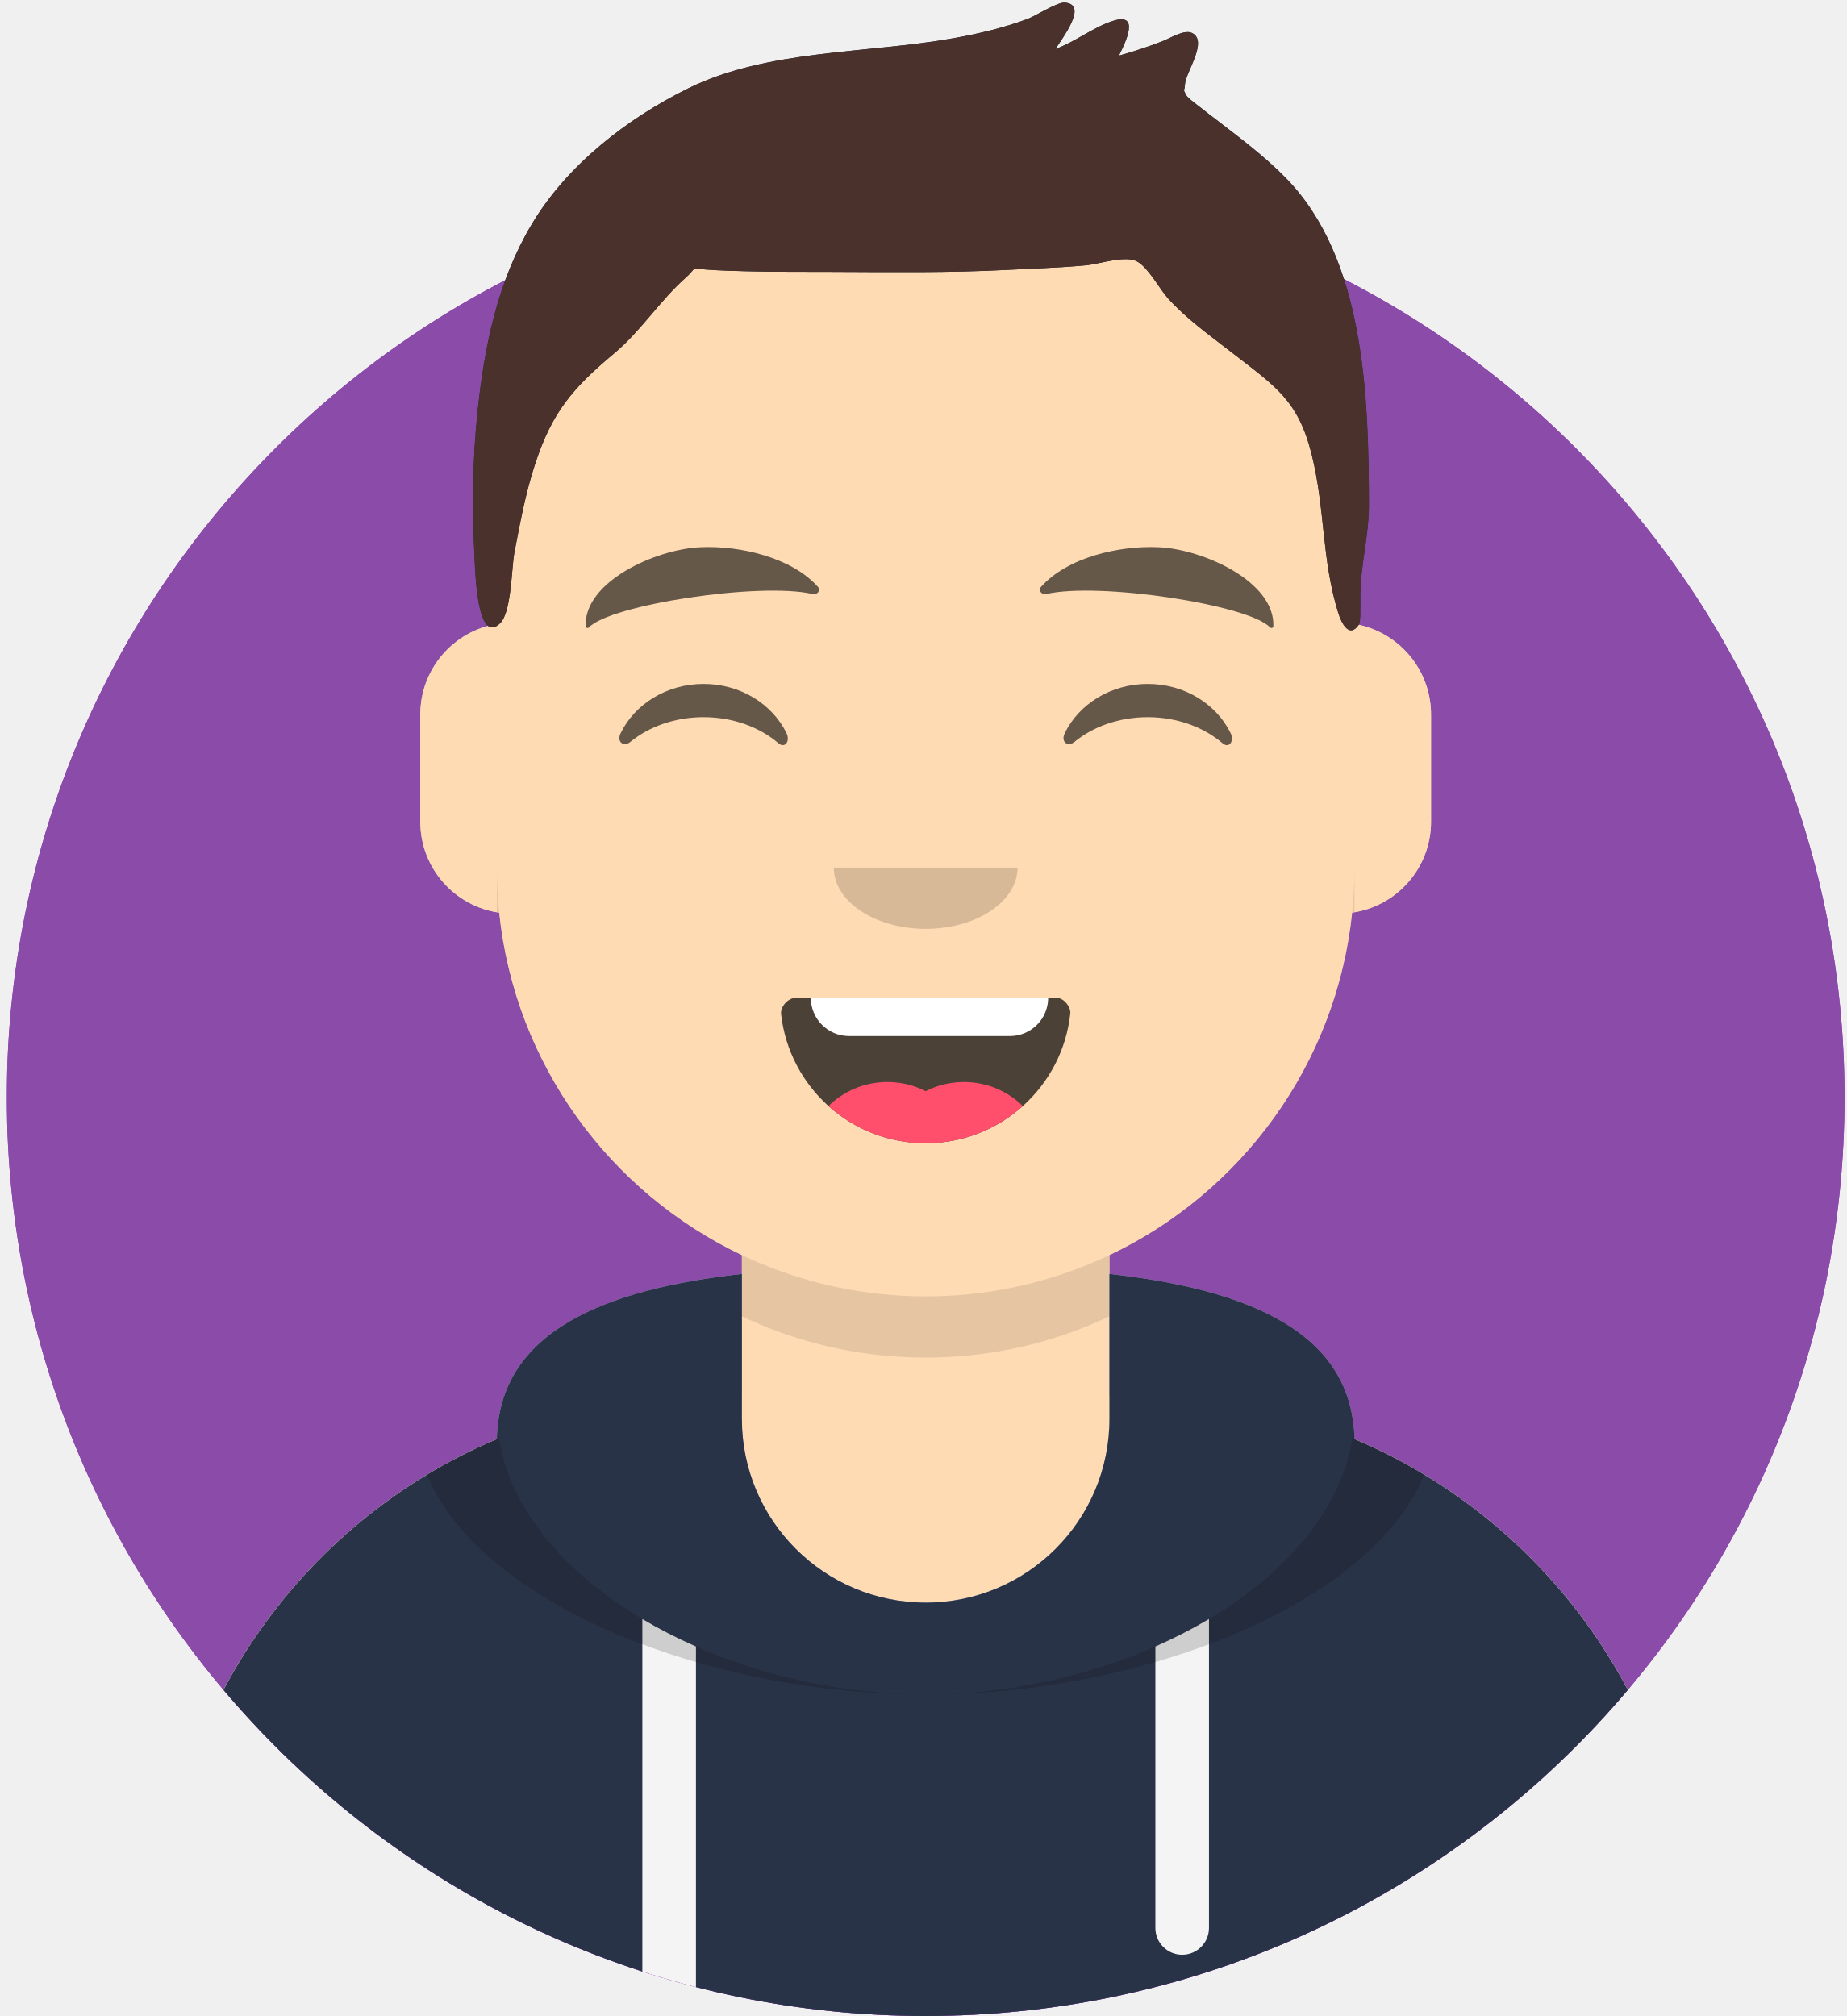
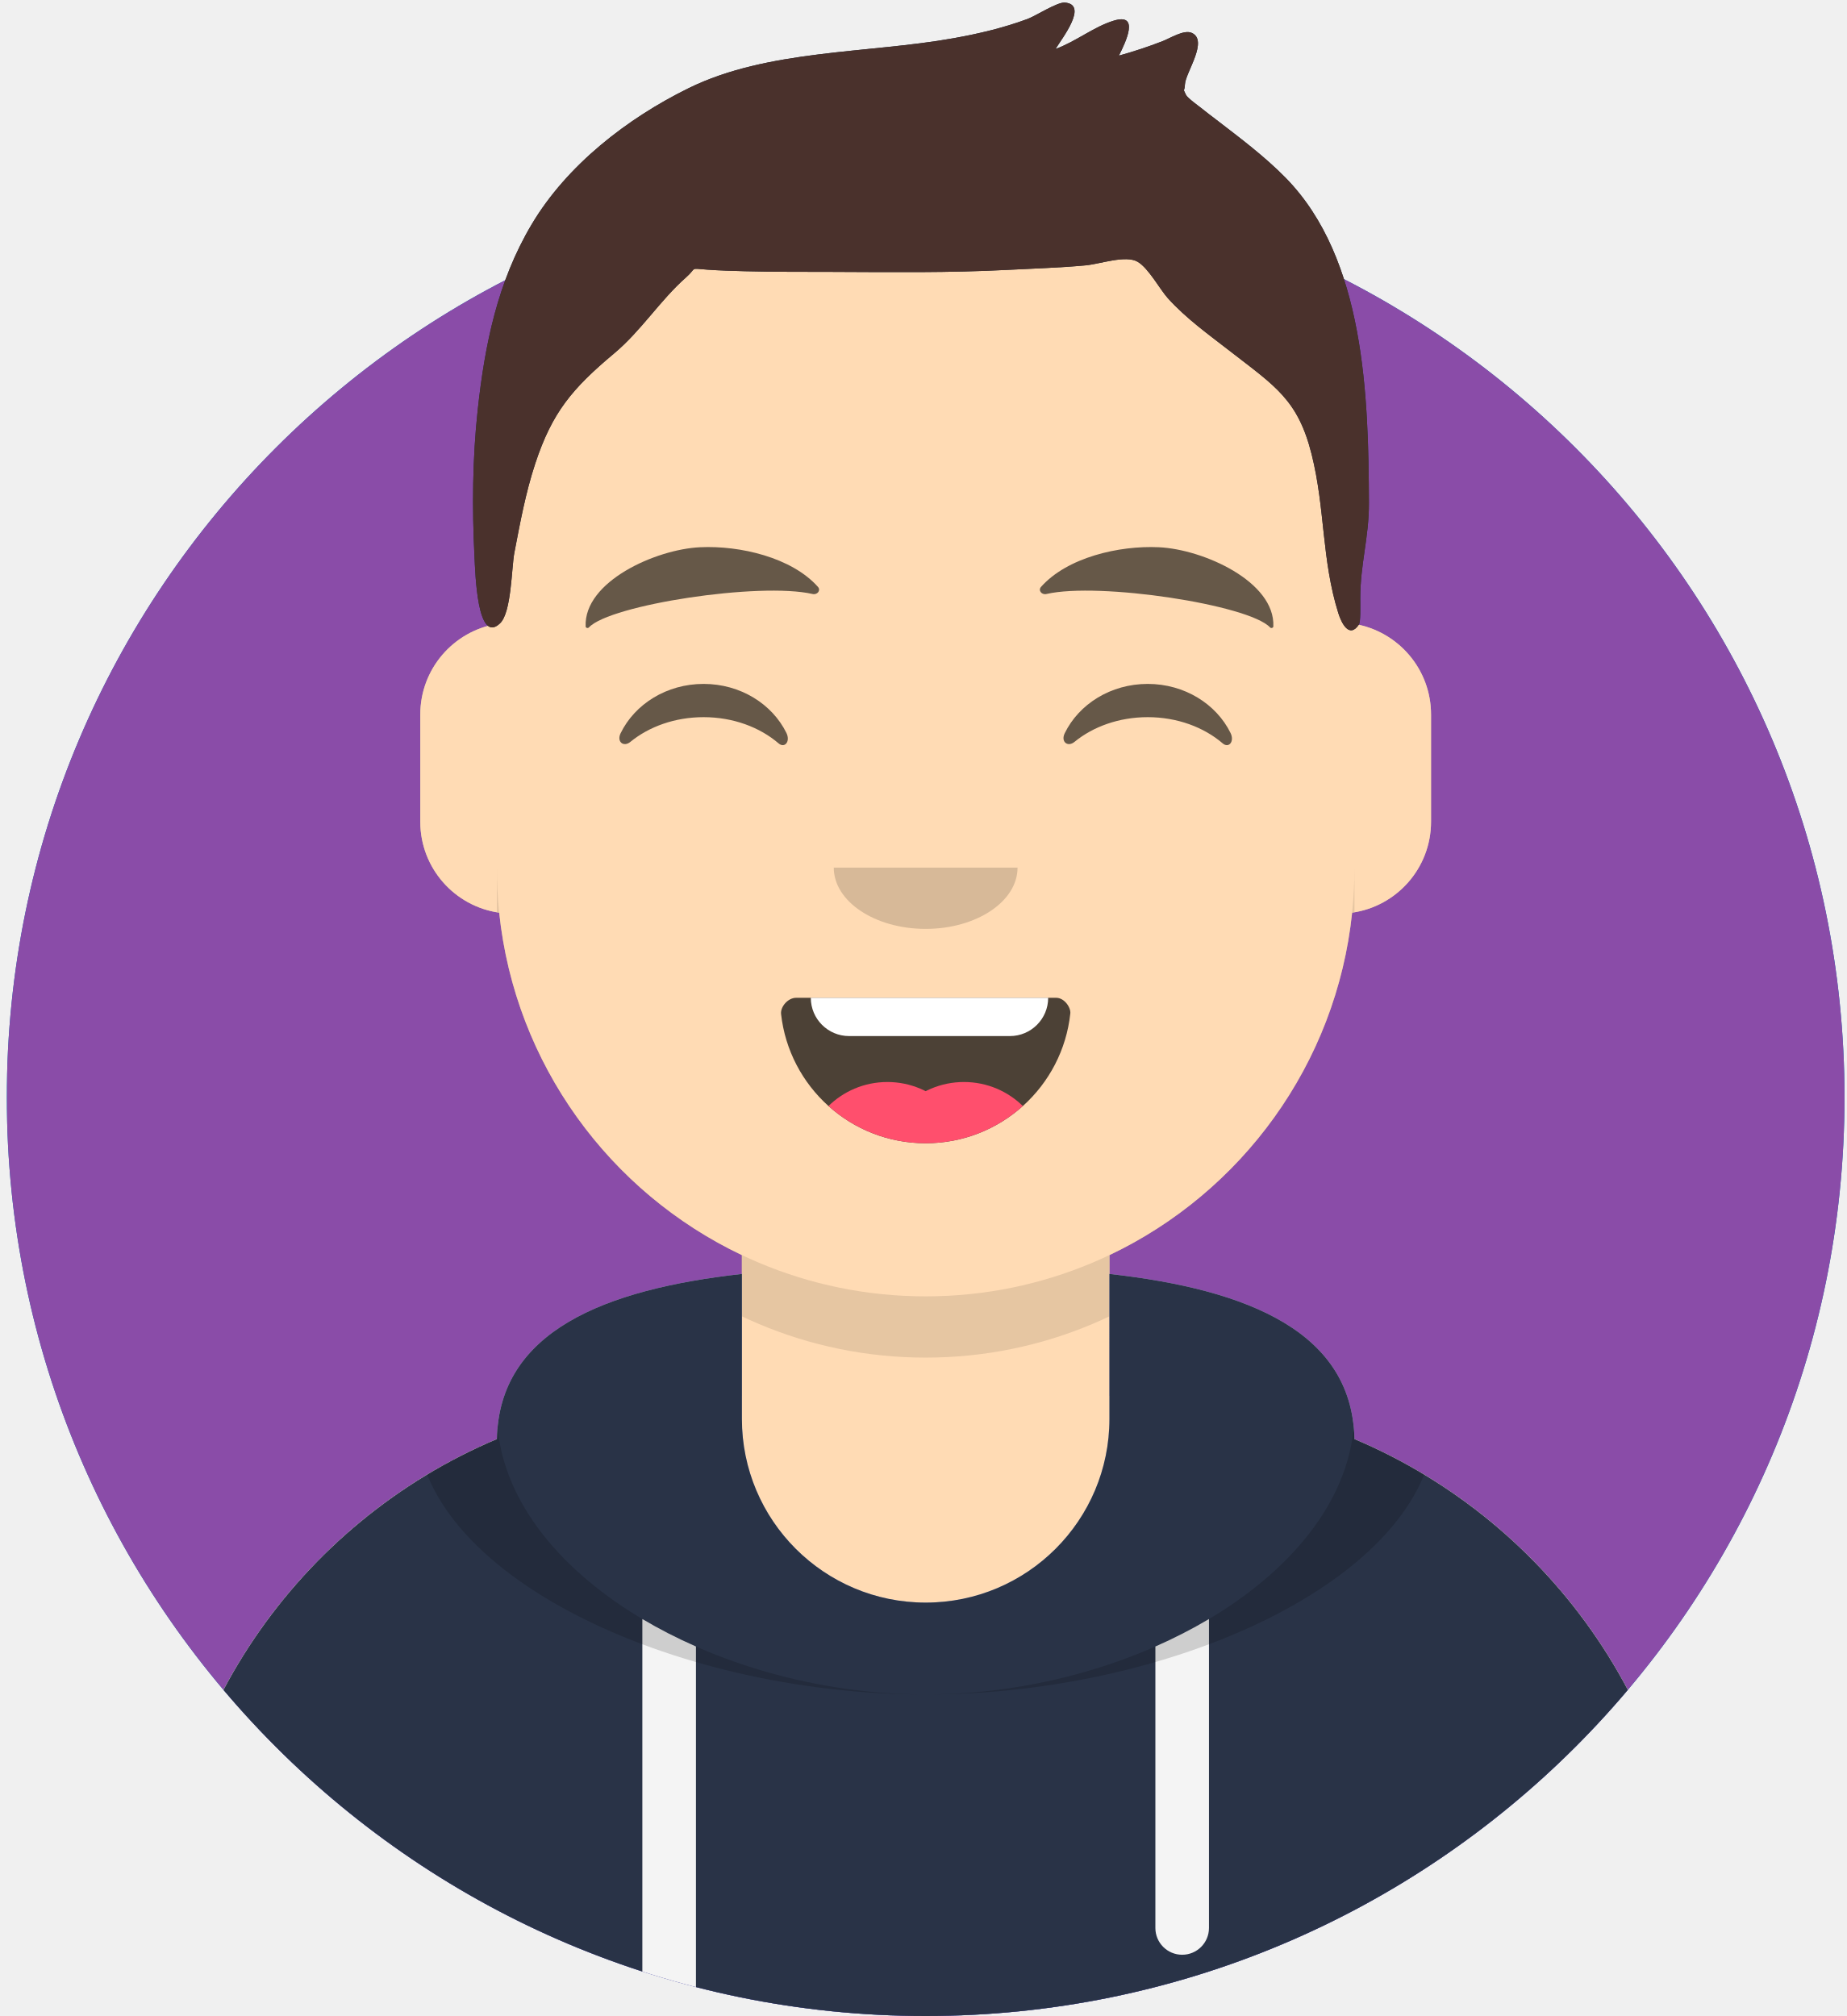
<svg xmlns="http://www.w3.org/2000/svg" xmlns:xlink="http://www.w3.org/1999/xlink" width="217px" height="237px" viewBox="0 0 217 237" version="1.1">
  <defs>
    <circle id="path-1" cx="108" cy="108" r="108" />
    <path d="M-3.19744231e-14,144 L-3.19744231e-14,-1.42108547e-14 L237.6,-1.42108547e-14 L237.6,144 L226.8,144 C226.8,203.647 178.447,252 118.8,252 C59.153,252 10.8,203.647 10.8,144 L10.8,144 L-3.19744231e-14,144 Z" id="path-3" />
    <path d="M90,0 C117.835,-5.11323436e-15 140.4,22.565 140.4,50.4 L140.401,55.949 C145.508,56.807 149.4,61.249 149.4,66.6 L149.4,79.2 C149.4,84.647 145.367,89.152 140.125,89.893 C138.265,107.718 127.114,122.78 111.601,130.149 L111.6,146.7 L115.2,146.7 C150.988,146.7 180,175.712 180,211.5 L180,219.6 L0,219.6 L0,211.5 C-4.38277231e-15,175.712 29.012,146.7 64.8,146.7 L68.4,146.7 L68.4,130.15 C52.886,122.78 41.735,107.718 39.875,89.893 C34.633,89.152 30.6,84.647 30.6,79.2 L30.6,66.6 C30.6,61.249 34.492,56.806 39.6,55.949 L39.6,50.4 C39.6,22.565 62.165,5.11323436e-15 90,0 Z" id="path-5" />
    <path d="M140.401,11.764 C156.691,13.587 169.2,18.597 169.2,31.569 L169.194,31.18 C192.467,41.01 208.8,64.047 208.8,90.9 L208.8,99 L28.8,99 L28.8,90.9 C28.8,64.047 45.133,41.01 68.406,31.18 C68.653,18.496 81.073,13.568 97.2,11.764 L97.2,28.8 C97.2,40.729 106.871,50.4 118.8,50.4 C130.729,50.4 140.4,40.729 140.4,28.8 L140.4,28.8 Z" id="path-7" />
    <path d="M31.606,13.615 C32.558,22.158 39.803,28.8 48.6,28.8 C57.424,28.8 64.687,22.117 65.603,13.536 C65.676,12.845 64.905,11.7 63.938,11.7 C50.534,11.7 40.264,11.7 33.378,11.7 C32.406,11.7 31.511,12.761 31.606,13.615 Z" id="path-9" />
    <rect id="path-11" x="0" y="0" width="237.6" height="252" />
    <path d="M118.135,20.928 C115.651,18.39 112.767,16.236 109.962,14.076 C109.343,13.6 108.715,13.135 108.109,12.641 C107.972,12.528 106.563,11.519 106.394,11.148 C105.988,10.254 106.224,10.95 106.28,9.884 C106.35,8.535 109.1,4.727 107.048,3.854 C106.146,3.47 104.536,4.492 103.67,4.83 C101.977,5.49 100.263,6.054 98.512,6.54 C99.351,4.869 100.95,1.524 97.944,2.419 C95.603,3.116 93.421,4.91 91.068,5.753 C91.847,4.477 94.96,0.523 92.147,0.302 C91.271,0.233 88.724,1.875 87.782,2.226 C84.959,3.275 82.075,3.953 79.111,4.487 C69.033,6.304 57.248,5.786 47.923,10.374 C40.735,13.911 33.636,19.4 29.484,26.389 C25.481,33.125 23.984,40.498 23.146,48.217 C22.532,53.882 22.482,59.738 22.769,65.424 C22.863,67.287 23.073,75.874 25.779,73.273 C27.127,71.978 27.117,66.745 27.457,64.974 C28.133,61.451 28.783,57.911 29.91,54.5 C31.895,48.49 34.238,45.687 39.184,41.547 C42.359,38.89 44.588,35.3 47.625,32.62 C48.99,31.416 47.949,31.542 50.143,31.7 C51.616,31.806 53.097,31.846 54.574,31.885 C57.99,31.974 61.412,31.951 64.829,31.963 C71.711,31.988 78.561,32.085 85.437,31.725 C88.492,31.565 91.556,31.478 94.603,31.195 C96.306,31.038 99.326,29.947 100.728,30.78 C102.01,31.543 103.342,34.034 104.263,35.054 C106.438,37.464 109.032,39.305 111.576,41.282 C116.881,45.403 119.559,46.98 121.17,53.421 C122.775,59.838 122.325,65.791 124.312,72.106 C124.662,73.217 125.586,75.13 126.726,73.415 C126.937,73.096 126.883,71.345 126.883,70.337 C126.883,66.27 127.913,63.218 127.9,59.123 C127.849,46.674 127.447,30.442 118.135,20.928 Z" id="path-13" />
  </defs>
  <g id="Website" stroke="none" stroke-width="1" fill="none" fill-rule="evenodd">
    <g id="mf-avatar" transform="translate(-10, -15)">
      <g id="Circle" transform="translate(10.8, 36)">
        <mask id="mask-2" fill="white">
          <use xlink:href="#path-1" />
        </mask>
-         <use id="Circle-Background" fill="#972dc2" xlink:href="#path-1" />
+         <use id="Circle-Background" fill="#0077b7" xlink:href="#path-1" />
        <g id="🖍-Circle-Color" mask="url(#mask-2)" fill="#8a4ca8">
          <rect id="🖍Color" x="0" y="0" width="216.445" height="216" />
        </g>
      </g>
      <mask id="mask-4" fill="white">
        <use xlink:href="#path-3" />
      </mask>
      <g id="Mask" />
      <g id="Avataaar" mask="url(#mask-4)">
        <g id="Body" transform="translate(28.8, 32.4)">
          <mask id="mask-6" fill="white">
            <use xlink:href="#path-5" />
          </mask>
          <use fill="#D0C6AC" xlink:href="#path-5" />
          <g id="Skin/👶🏻-05-Pale" mask="url(#mask-6)" fill="#FFDBB4">
            <g transform="translate(-28.8, 0)" id="Color">
              <rect x="0" y="0" width="238.384" height="220.355" />
            </g>
          </g>
          <path d="M39.6,84.6 C39.6,112.435 62.165,135 90,135 C117.835,135 140.4,112.435 140.4,84.6 L140.4,84.6 L140.4,91.8 C140.4,119.635 117.835,142.2 90,142.2 C62.165,142.2 39.6,119.635 39.6,91.8 Z" id="Neck-Shadow" fill-opacity="0.1" fill="#000000" mask="url(#mask-6)" />
        </g>
        <g id="Clothing/Hoodie" transform="translate(0, 153)">
          <mask id="mask-8" fill="white">
            <use xlink:href="#path-7" />
          </mask>
          <use id="Hoodie" fill="#B7C1DB" fill-rule="evenodd" xlink:href="#path-7" />
          <g id="Color/Palette/Slate" mask="url(#mask-8)" fill="#293347" fill-rule="evenodd">
            <rect id="🖍Color" x="0" y="0" width="238.491" height="99" />
          </g>
          <path d="M91.8,55.565 L91.8,99 L85.5,99 L85.499,52.335 C87.483,53.514 89.592,54.594 91.8,55.565 Z M152.101,52.334 L152.1,88.65 C152.1,90.39 150.69,91.8 148.95,91.8 C147.21,91.8 145.8,90.39 145.8,88.65 L145.801,55.565 C148.009,54.594 150.118,53.513 152.101,52.334 Z" id="Straps" fill="#F4F4F4" fill-rule="evenodd" mask="url(#mask-8)" />
          <path d="M155.733,11.451 C169.28,14.013 178.65,19.118 178.65,29.077 C178.65,46.818 148.916,61.2 118.8,61.2 C88.684,61.2 58.95,46.818 58.95,29.077 C58.95,19.118 68.32,14.013 81.867,11.451 C73.689,14.466 68.4,19.534 68.4,27.969 C68.4,46.322 93.439,61.2 118.8,61.2 C144.161,61.2 169.2,46.322 169.2,27.969 C169.2,19.71 164.13,14.679 156.241,11.642 Z" id="Shadow" fill-opacity="0.16" fill="#000000" fill-rule="evenodd" mask="url(#mask-8)" />
        </g>
        <g id="Face" transform="translate(68.4, 73.8)">
          <g id="Mouth/Smile" transform="translate(1.8, 46.8)">
            <mask id="mask-10" fill="white">
              <use xlink:href="#path-9" />
            </mask>
            <use id="Mouth" fill-opacity="0.7" fill="#000000" fill-rule="evenodd" xlink:href="#path-9" />
            <path d="M39.6,1.8 L58.5,1.8 C60.985,1.8 63,3.815 63,6.3 L63,11.7 C63,14.185 60.985,16.2 58.5,16.2 L39.6,16.2 C37.115,16.2 35.1,14.185 35.1,11.7 L35.1,6.3 C35.1,3.815 37.115,1.8 39.6,1.8 Z" id="Teeth" fill="#FFFFFF" fill-rule="evenodd" mask="url(#mask-10)" />
            <g id="Tongue" stroke-width="1" fill-rule="evenodd" mask="url(#mask-10)" fill="#FF4F6D">
              <g transform="translate(34.2, 21.6)">
                <circle cx="9.9" cy="9.9" r="9.9" />
                <circle cx="18.9" cy="9.9" r="9.9" />
              </g>
            </g>
          </g>
          <g id="Nose/Default" transform="translate(25.2, 36)" fill="#000000" fill-opacity="0.16">
            <path d="M14.4,7.2 C14.4,11.176 19.235,14.4 25.2,14.4 L25.2,14.4 C31.165,14.4 36,11.176 36,7.2" id="Nose" />
          </g>
          <g id="Eyes/Happy-😁" transform="translate(0, 7.2)" fill="#000000" fill-opacity="0.6">
            <path d="M14.544,20.203 C16.206,16.784 19.948,14.4 24.298,14.4 C28.632,14.4 32.363,16.767 34.034,20.166 C34.53,21.176 33.824,22.003 33.112,21.39 C30.906,19.494 27.773,18.309 24.298,18.309 C20.931,18.309 17.886,19.421 15.694,21.214 C14.892,21.87 14.058,21.203 14.544,20.203 Z" id="Squint" />
            <path d="M66.744,20.203 C68.406,16.784 72.148,14.4 76.498,14.4 C80.832,14.4 84.563,16.767 86.234,20.166 C86.73,21.176 86.024,22.003 85.312,21.39 C83.106,19.494 79.973,18.309 76.498,18.309 C73.131,18.309 70.086,19.421 67.894,21.214 C67.092,21.87 66.258,21.203 66.744,20.203 Z" id="Squint" />
          </g>
          <g id="Eyebrow/Natural/Default-Natural" fill="#000000" fill-opacity="0.6">
            <path d="M23.435,5.589 C18.25,6.285 10.164,10.805 10.84,16.036 C10.862,16.207 11.121,16.261 11.233,16.118 C13.471,13.248 30.774,9.033 37.075,9.913 C37.652,9.994 38.032,9.399 37.639,9.027 C34.269,5.845 28.08,4.961 23.435,5.589" id="Eyebrow" transform="translate(24.3, 10.8) rotate(5) translate(-24.3, -10.8) " />
            <path d="M76.535,5.589 C71.35,6.285 63.264,10.805 63.94,16.036 C63.962,16.207 64.221,16.261 64.333,16.118 C66.571,13.248 83.874,9.033 90.175,9.913 C90.752,9.994 91.132,9.399 90.739,9.027 C87.369,5.845 81.18,4.961 76.535,5.589" id="Eyebrow" transform="translate(77.4, 10.8) scale(-1, 1) rotate(5) translate(-77.4, -10.8) " />
          </g>
        </g>
        <g id="Top">
          <mask id="mask-12" fill="white">
            <use xlink:href="#path-11" />
          </mask>
          <g id="Mask" />
          <g mask="url(#mask-12)">
            <g transform="translate(43, 15)">
              <mask id="mask-14" fill="white">
                <use xlink:href="#path-13" />
              </mask>
              <use id="Short-Hair" stroke="none" fill="#1F3140" fill-rule="evenodd" xlink:href="#path-13" />
              <g id="Color/Hair/Brown-Dark" stroke="none" fill="none" mask="url(#mask-14)" fill-rule="evenodd">
                <g transform="translate(-43.1, -15)" fill="#4A312C" id="Color">
                  <rect x="0" y="0" width="239.107" height="252.406" />
                </g>
              </g>
            </g>
          </g>
        </g>
      </g>
    </g>
  </g>
</svg>
